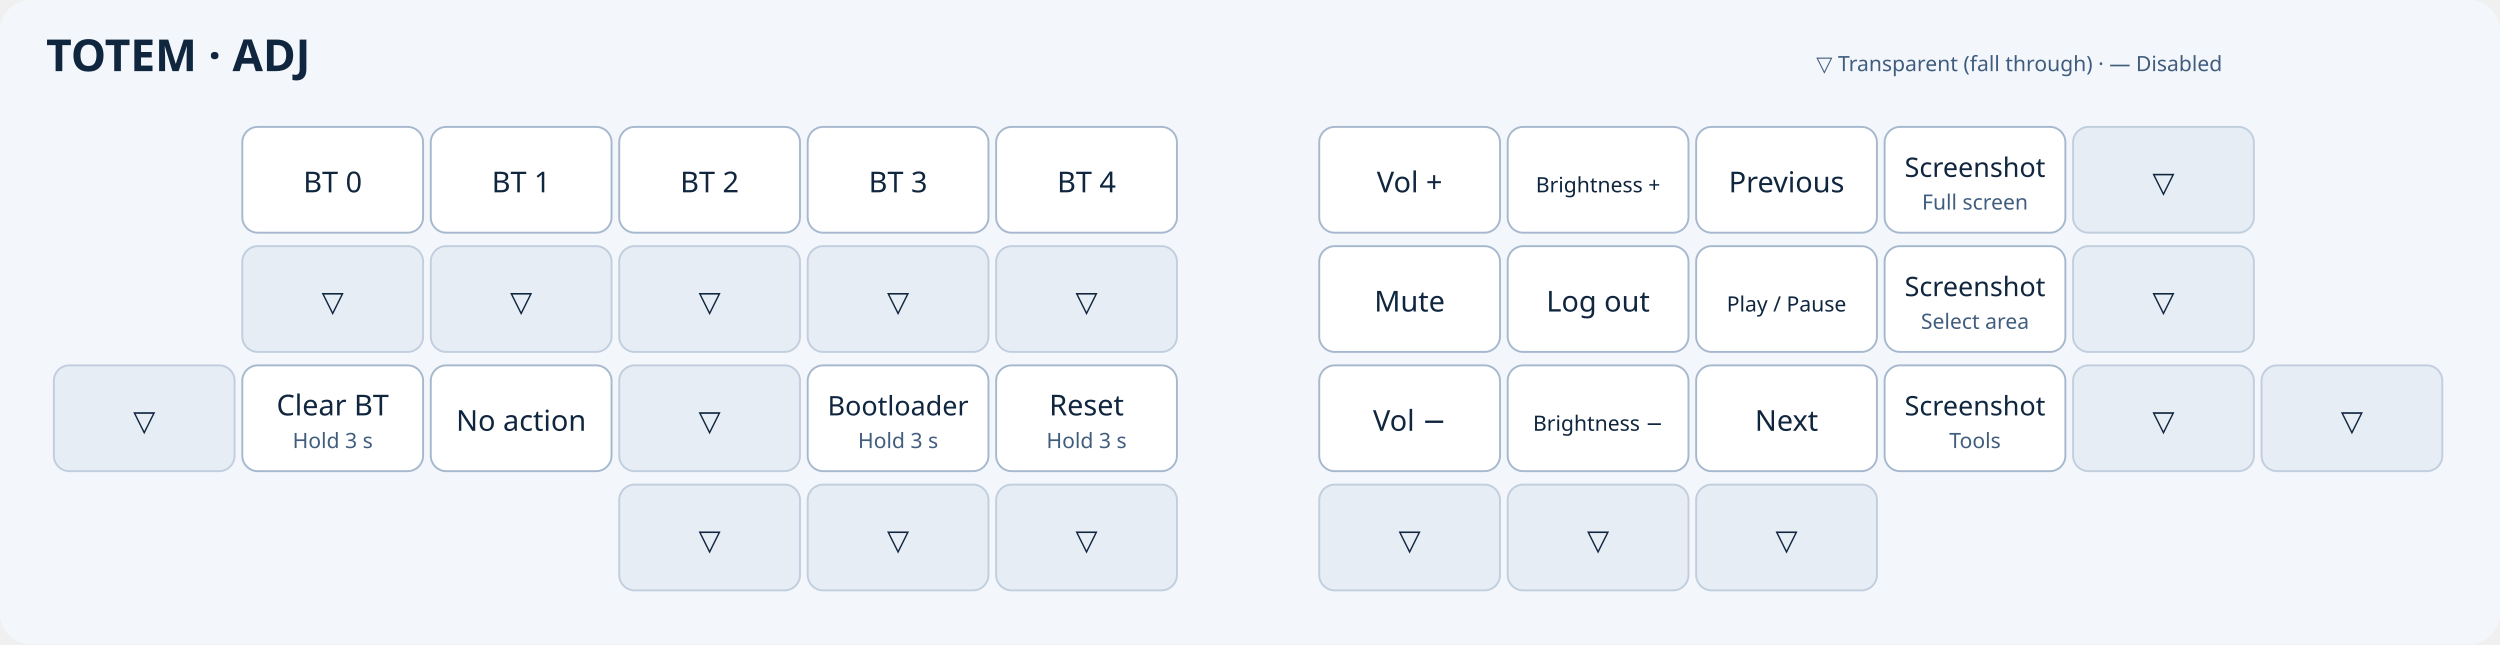
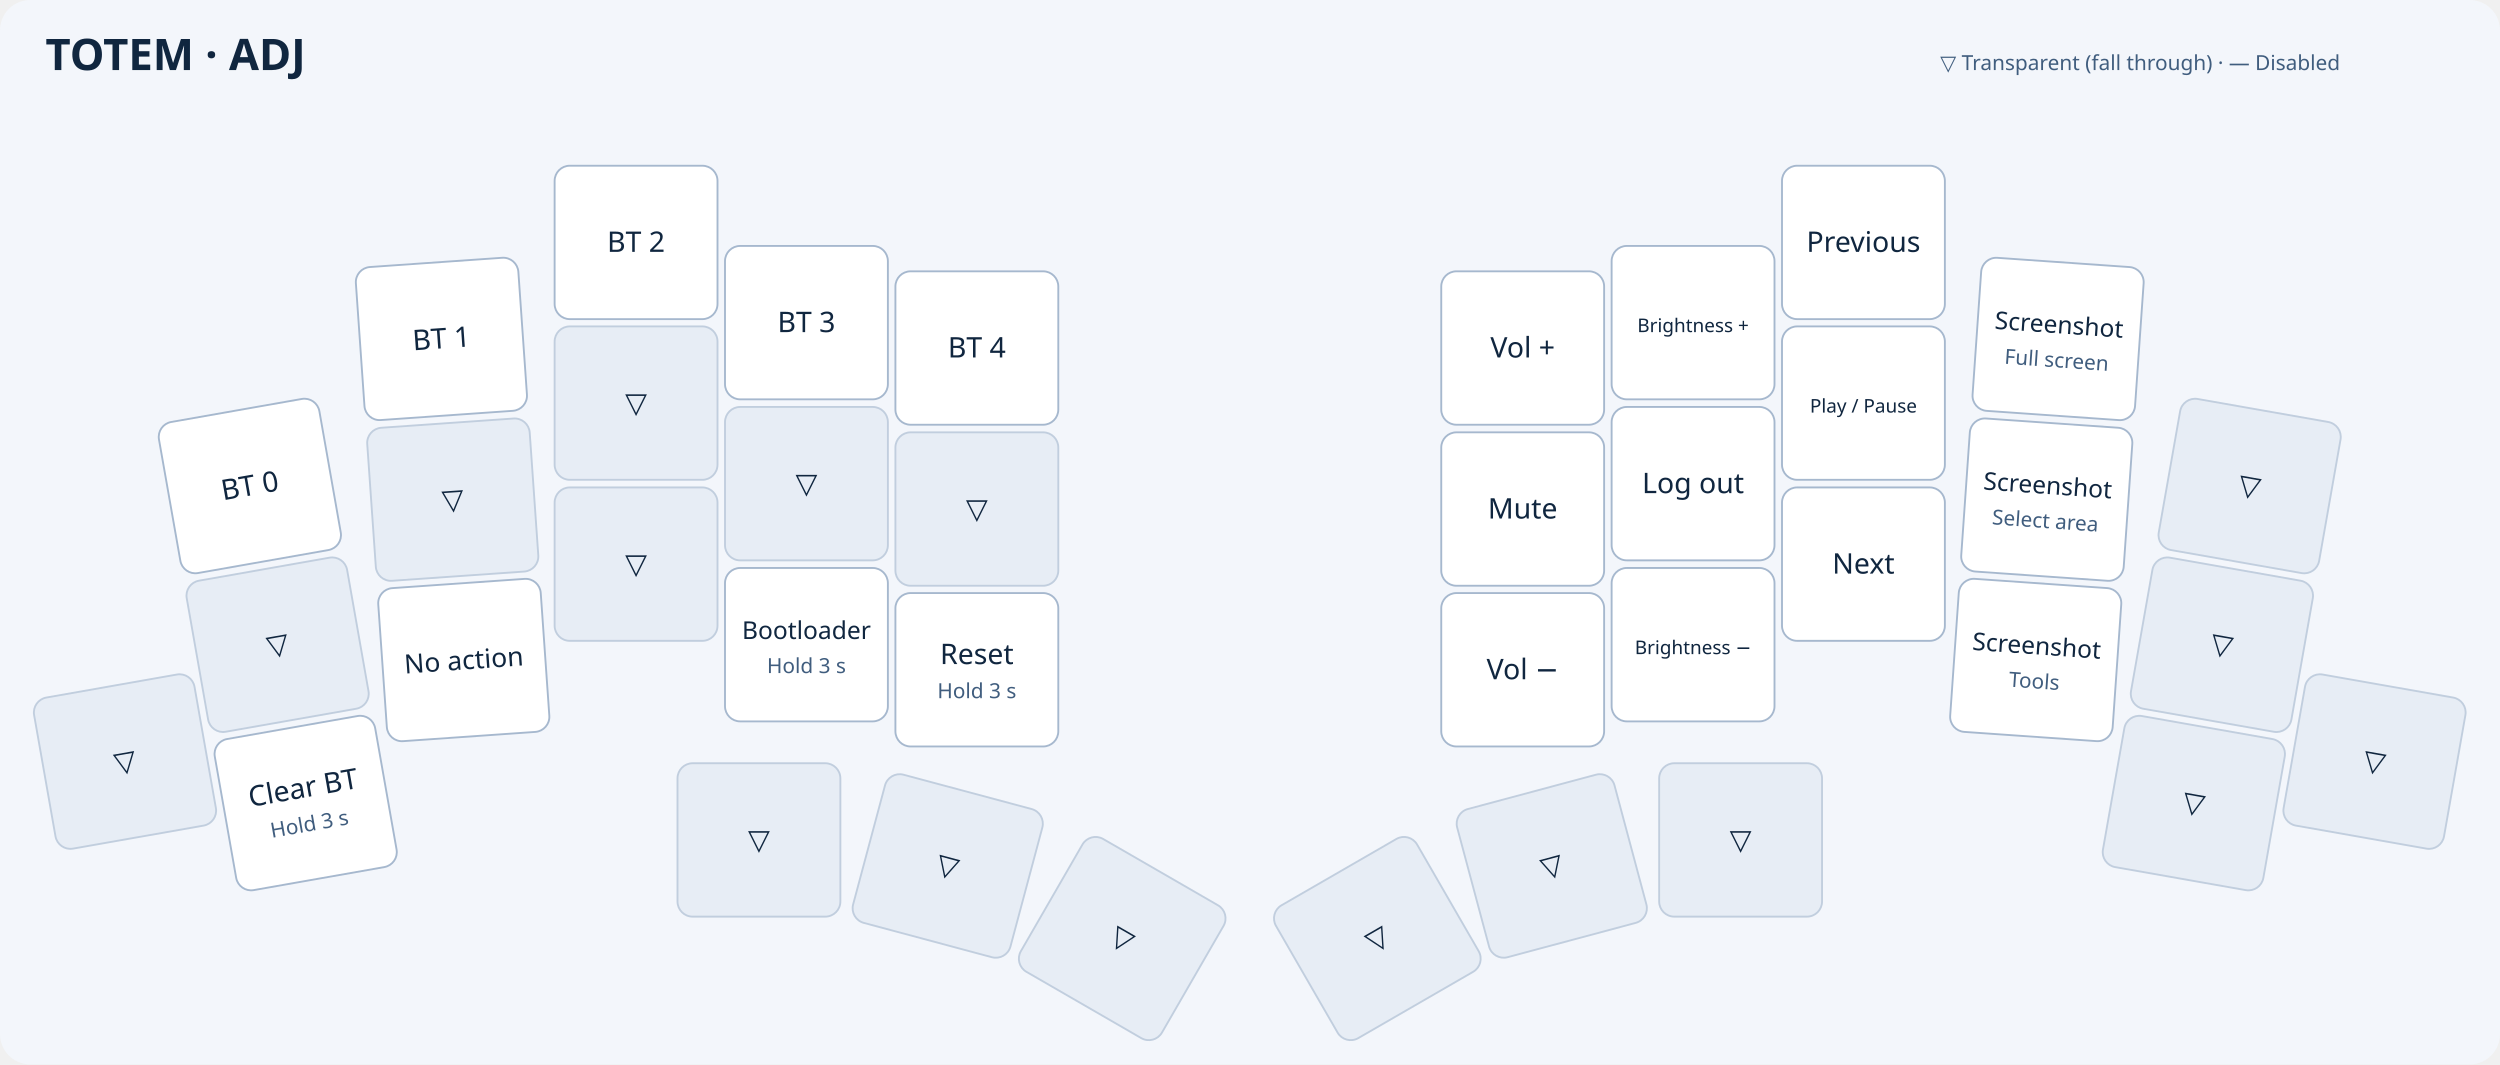
- <svg xmlns="http://www.w3.org/2000/svg" viewBox="0 0 1300 335" width="1300" height="335" role="img" aria-label="TOTEM ADJ keymap">
+ <svg xmlns="http://www.w3.org/2000/svg" viewBox="0 0 1320 562" width="1320" height="562" role="img" aria-label="TOTEM ADJ keymap">
  <style>text{font-family:system-ui,sans-serif;fill:#10263f;text-anchor:middle}.key{fill:#fff;stroke:#a6b8ce}.muted{fill:#e7edf5;stroke:#c1cede}.sub{font-size:11px;fill:#405d7e}.heading{text-anchor:start;font-weight:700}</style>
  <rect width="100%" height="100%" rx="16" fill="#f3f6fb" />
  <text class="heading" x="24" y="37" font-size="23">TOTEM · ADJ</text>
-   <text class="sub" x="1050" y="37">▽  Transparent (fall through)     ·     —  Disabled</text>
-   <g>
-     <rect class="key" x="126" y="66" width="94" height="55" rx="8" />
-     <text x="173" y="100" font-size="15">BT 0</text>
-     <text class="sub" x="173" y="109" />
+   <text class="sub" x="1130" y="37">▽  Transparent (fall through)     ·     —  Disabled</text>
+   <g transform="translate(131.930 256.610) rotate(-10)">
+     <rect class="key" x="-43" y="-40.5" width="86" height="81" rx="8" />
+     <text y="5" font-size="15">BT 0</text>
+     <text class="sub" y="15" />
  </g>
-   <g>
-     <rect class="key" x="224" y="66" width="94" height="55" rx="8" />
-     <text x="271" y="100" font-size="15">BT 1</text>
-     <text class="sub" x="271" y="109" />
+   <g transform="translate(233.064 178.950) rotate(-4)">
+     <rect class="key" x="-43" y="-40.5" width="86" height="81" rx="8" />
+     <text y="5" font-size="15">BT 1</text>
+     <text class="sub" y="15" />
  </g>
-   <g>
-     <rect class="key" x="322" y="66" width="94" height="55" rx="8" />
-     <text x="369" y="100" font-size="15">BT 2</text>
-     <text class="sub" x="369" y="109" />
+   <g transform="translate(335.843 128.000) rotate(0)">
+     <rect class="key" x="-43" y="-40.5" width="86" height="81" rx="8" />
+     <text y="5" font-size="15">BT 2</text>
+     <text class="sub" y="15" />
  </g>
-   <g>
-     <rect class="key" x="420" y="66" width="94" height="55" rx="8" />
-     <text x="467" y="100" font-size="15">BT 3</text>
-     <text class="sub" x="467" y="109" />
+   <g transform="translate(425.802 170.351) rotate(0)">
+     <rect class="key" x="-43" y="-40.5" width="86" height="81" rx="8" />
+     <text y="5" font-size="15">BT 3</text>
+     <text class="sub" y="15" />
  </g>
-   <g>
-     <rect class="key" x="518" y="66" width="94" height="55" rx="8" />
-     <text x="565" y="100" font-size="15">BT 4</text>
-     <text class="sub" x="565" y="109" />
+   <g transform="translate(515.778 183.757) rotate(0)">
+     <rect class="key" x="-43" y="-40.5" width="86" height="81" rx="8" />
+     <text y="5" font-size="15">BT 4</text>
+     <text class="sub" y="15" />
  </g>
-   <g>
-     <rect class="key" x="686" y="66" width="94" height="55" rx="8" />
-     <text x="733" y="100" font-size="15">Vol +</text>
-     <text class="sub" x="733" y="109" />
+   <g transform="translate(803.979 183.757) rotate(0)">
+     <rect class="key" x="-43" y="-40.5" width="86" height="81" rx="8" />
+     <text y="5" font-size="15">Vol +</text>
+     <text class="sub" y="15" />
  </g>
-   <g>
-     <rect class="key" x="784" y="66" width="94" height="55" rx="8" />
-     <text x="831" y="100" font-size="11">Brightness +</text>
-     <text class="sub" x="831" y="109" />
+   <g transform="translate(893.938 170.351) rotate(0)">
+     <rect class="key" x="-43" y="-40.5" width="86" height="81" rx="8" />
+     <text y="5" font-size="10">Brightness +</text>
+     <text class="sub" y="15" />
  </g>
-   <g>
-     <rect class="key" x="882" y="66" width="94" height="55" rx="8" />
-     <text x="929" y="100" font-size="15">Previous</text>
-     <text class="sub" x="929" y="109" />
+   <g transform="translate(983.896 128.000) rotate(0)">
+     <rect class="key" x="-43" y="-40.5" width="86" height="81" rx="8" />
+     <text y="5" font-size="15">Previous</text>
+     <text class="sub" y="15" />
  </g>
-   <g>
-     <rect class="key" x="980" y="66" width="94" height="55" rx="8" />
-     <text x="1027" y="92" font-size="14">Screenshot</text>
-     <text class="sub" x="1027" y="109">Full screen</text>
+   <g transform="translate(1086.680 178.972) rotate(4)">
+     <rect class="key" x="-43" y="-40.5" width="86" height="81" rx="8" />
+     <text y="-3" font-size="13">Screenshot</text>
+     <text class="sub" y="15">Full screen</text>
  </g>
-   <g>
-     <rect class="muted" x="1078" y="66" width="94" height="55" rx="8" />
-     <text x="1125" y="100" font-size="15">▽</text>
-     <text class="sub" x="1125" y="109" />
+   <g transform="translate(1187.810 256.624) rotate(10)">
+     <rect class="muted" x="-43" y="-40.5" width="86" height="81" rx="8" />
+     <text y="5" font-size="15">▽</text>
+     <text class="sub" y="15" />
  </g>
-   <g>
-     <rect class="muted" x="126" y="128" width="94" height="55" rx="8" />
-     <text x="173" y="162" font-size="15">▽</text>
-     <text class="sub" x="173" y="171" />
+   <g transform="translate(146.578 340.407) rotate(-10)">
+     <rect class="muted" x="-43" y="-40.5" width="86" height="81" rx="8" />
+     <text y="5" font-size="15">▽</text>
+     <text class="sub" y="15" />
  </g>
-   <g>
-     <rect class="muted" x="224" y="128" width="94" height="55" rx="8" />
-     <text x="271" y="162" font-size="15">▽</text>
-     <text class="sub" x="271" y="171" />
+   <g transform="translate(239.057 263.820) rotate(-4)">
+     <rect class="muted" x="-43" y="-40.5" width="86" height="81" rx="8" />
+     <text y="5" font-size="15">▽</text>
+     <text class="sub" y="15" />
  </g>
-   <g>
-     <rect class="muted" x="322" y="128" width="94" height="55" rx="8" />
-     <text x="369" y="162" font-size="15">▽</text>
-     <text class="sub" x="369" y="171" />
+   <g transform="translate(335.843 212.843) rotate(0)">
+     <rect class="muted" x="-43" y="-40.5" width="86" height="81" rx="8" />
+     <text y="5" font-size="15">▽</text>
+     <text class="sub" y="15" />
  </g>
-   <g>
-     <rect class="muted" x="420" y="128" width="94" height="55" rx="8" />
-     <text x="467" y="162" font-size="15">▽</text>
-     <text class="sub" x="467" y="171" />
+   <g transform="translate(425.802 255.370) rotate(0)">
+     <rect class="muted" x="-43" y="-40.5" width="86" height="81" rx="8" />
+     <text y="5" font-size="15">▽</text>
+     <text class="sub" y="15" />
  </g>
-   <g>
-     <rect class="muted" x="518" y="128" width="94" height="55" rx="8" />
-     <text x="565" y="162" font-size="15">▽</text>
-     <text class="sub" x="565" y="171" />
+   <g transform="translate(515.778 268.776) rotate(0)">
+     <rect class="muted" x="-43" y="-40.5" width="86" height="81" rx="8" />
+     <text y="5" font-size="15">▽</text>
+     <text class="sub" y="15" />
  </g>
-   <g>
-     <rect class="key" x="686" y="128" width="94" height="55" rx="8" />
-     <text x="733" y="162" font-size="15">Mute</text>
-     <text class="sub" x="733" y="171" />
+   <g transform="translate(803.979 268.776) rotate(0)">
+     <rect class="key" x="-43" y="-40.5" width="86" height="81" rx="8" />
+     <text y="5" font-size="15">Mute</text>
+     <text class="sub" y="15" />
  </g>
-   <g>
-     <rect class="key" x="784" y="128" width="94" height="55" rx="8" />
-     <text x="831" y="162" font-size="15">Log out</text>
-     <text class="sub" x="831" y="171" />
+   <g transform="translate(893.938 255.370) rotate(0)">
+     <rect class="key" x="-43" y="-40.5" width="86" height="81" rx="8" />
+     <text y="5" font-size="15">Log out</text>
+     <text class="sub" y="15" />
  </g>
-   <g>
-     <rect class="key" x="882" y="128" width="94" height="55" rx="8" />
-     <text x="929" y="162" font-size="11">Play / Pause</text>
-     <text class="sub" x="929" y="171" />
+   <g transform="translate(983.896 212.843) rotate(0)">
+     <rect class="key" x="-43" y="-40.5" width="86" height="81" rx="8" />
+     <text y="5" font-size="10">Play / Pause</text>
+     <text class="sub" y="15" />
  </g>
-   <g>
-     <rect class="key" x="980" y="128" width="94" height="55" rx="8" />
-     <text x="1027" y="154" font-size="14">Screenshot</text>
-     <text class="sub" x="1027" y="171">Select area</text>
+   <g transform="translate(1080.693 263.810) rotate(4)">
+     <rect class="key" x="-43" y="-40.5" width="86" height="81" rx="8" />
+     <text y="-3" font-size="13">Screenshot</text>
+     <text class="sub" y="15">Select area</text>
  </g>
-   <g>
-     <rect class="muted" x="1078" y="128" width="94" height="55" rx="8" />
-     <text x="1125" y="162" font-size="15">▽</text>
-     <text class="sub" x="1125" y="171" />
+   <g transform="translate(1173.164 340.416) rotate(10)">
+     <rect class="muted" x="-43" y="-40.5" width="86" height="81" rx="8" />
+     <text y="5" font-size="15">▽</text>
+     <text class="sub" y="15" />
  </g>
-   <g>
-     <rect class="muted" x="28" y="190" width="94" height="55" rx="8" />
-     <text x="75" y="224" font-size="15">▽</text>
-     <text class="sub" x="75" y="233" />
+   <g transform="translate(66.000 402.109) rotate(-10)">
+     <rect class="muted" x="-43" y="-40.5" width="86" height="81" rx="8" />
+     <text y="5" font-size="15">▽</text>
+     <text class="sub" y="15" />
  </g>
-   <g>
-     <rect class="key" x="126" y="190" width="94" height="55" rx="8" />
-     <text x="173" y="216" font-size="15">Clear BT</text>
-     <text class="sub" x="173" y="233">Hold 3 s</text>
+   <g transform="translate(161.400 424.017) rotate(-10)">
+     <rect class="key" x="-43" y="-40.5" width="86" height="81" rx="8" />
+     <text y="-3" font-size="15">Clear BT</text>
+     <text class="sub" y="15">Hold 3 s</text>
  </g>
-   <g>
-     <rect class="key" x="224" y="190" width="94" height="55" rx="8" />
-     <text x="271" y="224" font-size="15">No action</text>
-     <text class="sub" x="271" y="233" />
+   <g transform="translate(244.879 348.492) rotate(-4)">
+     <rect class="key" x="-43" y="-40.5" width="86" height="81" rx="8" />
+     <text y="5" font-size="14">No action</text>
+     <text class="sub" y="15" />
  </g>
-   <g>
-     <rect class="muted" x="322" y="190" width="94" height="55" rx="8" />
-     <text x="369" y="224" font-size="15">▽</text>
-     <text class="sub" x="369" y="233" />
+   <g transform="translate(335.843 297.862) rotate(0)">
+     <rect class="muted" x="-43" y="-40.5" width="86" height="81" rx="8" />
+     <text y="5" font-size="15">▽</text>
+     <text class="sub" y="15" />
  </g>
-   <g>
-     <rect class="key" x="420" y="190" width="94" height="55" rx="8" />
-     <text x="467" y="216" font-size="14">Bootloader</text>
-     <text class="sub" x="467" y="233">Hold 3 s</text>
+   <g transform="translate(425.802 340.390) rotate(0)">
+     <rect class="key" x="-43" y="-40.5" width="86" height="81" rx="8" />
+     <text y="-3" font-size="13">Bootloader</text>
+     <text class="sub" y="15">Hold 3 s</text>
  </g>
-   <g>
-     <rect class="key" x="518" y="190" width="94" height="55" rx="8" />
-     <text x="565" y="216" font-size="15">Reset</text>
-     <text class="sub" x="565" y="233">Hold 3 s</text>
+   <g transform="translate(515.778 353.637) rotate(0)">
+     <rect class="key" x="-43" y="-40.5" width="86" height="81" rx="8" />
+     <text y="-3" font-size="15">Reset</text>
+     <text class="sub" y="15">Hold 3 s</text>
  </g>
-   <g>
-     <rect class="key" x="686" y="190" width="94" height="55" rx="8" />
-     <text x="733" y="224" font-size="15">Vol −</text>
-     <text class="sub" x="733" y="233" />
+   <g transform="translate(803.979 353.637) rotate(0)">
+     <rect class="key" x="-43" y="-40.5" width="86" height="81" rx="8" />
+     <text y="5" font-size="15">Vol −</text>
+     <text class="sub" y="15" />
  </g>
-   <g>
-     <rect class="key" x="784" y="190" width="94" height="55" rx="8" />
-     <text x="831" y="224" font-size="11">Brightness −</text>
-     <text class="sub" x="831" y="233" />
+   <g transform="translate(893.938 340.390) rotate(0)">
+     <rect class="key" x="-43" y="-40.5" width="86" height="81" rx="8" />
+     <text y="5" font-size="10">Brightness −</text>
+     <text class="sub" y="15" />
  </g>
-   <g>
-     <rect class="key" x="882" y="190" width="94" height="55" rx="8" />
-     <text x="929" y="224" font-size="15">Next</text>
-     <text class="sub" x="929" y="233" />
+   <g transform="translate(983.896 297.862) rotate(0)">
+     <rect class="key" x="-43" y="-40.5" width="86" height="81" rx="8" />
+     <text y="5" font-size="15">Next</text>
+     <text class="sub" y="15" />
  </g>
-   <g>
-     <rect class="key" x="980" y="190" width="94" height="55" rx="8" />
-     <text x="1027" y="216" font-size="14">Screenshot</text>
-     <text class="sub" x="1027" y="233">Tools</text>
+   <g transform="translate(1074.860 348.477) rotate(4)">
+     <rect class="key" x="-43" y="-40.5" width="86" height="81" rx="8" />
+     <text y="-3" font-size="13">Screenshot</text>
+     <text class="sub" y="15">Tools</text>
  </g>
-   <g>
-     <rect class="muted" x="1078" y="190" width="94" height="55" rx="8" />
-     <text x="1125" y="224" font-size="15">▽</text>
-     <text class="sub" x="1125" y="233" />
+   <g transform="translate(1158.349 424.030) rotate(10)">
+     <rect class="muted" x="-43" y="-40.5" width="86" height="81" rx="8" />
+     <text y="5" font-size="15">▽</text>
+     <text class="sub" y="15" />
  </g>
-   <g>
-     <rect class="muted" x="1176" y="190" width="94" height="55" rx="8" />
-     <text x="1223" y="224" font-size="15">▽</text>
-     <text class="sub" x="1223" y="233" />
+   <g transform="translate(1253.740 402.113) rotate(10)">
+     <rect class="muted" x="-43" y="-40.5" width="86" height="81" rx="8" />
+     <text y="5" font-size="15">▽</text>
+     <text class="sub" y="15" />
  </g>
-   <g>
-     <rect class="muted" x="322" y="252" width="94" height="55" rx="8" />
-     <text x="369" y="286" font-size="15">▽</text>
-     <text class="sub" x="369" y="295" />
+   <g transform="translate(400.719 443.489) rotate(0)">
+     <rect class="muted" x="-43" y="-40.5" width="86" height="81" rx="8" />
+     <text y="5" font-size="15">▽</text>
+     <text class="sub" y="15" />
  </g>
-   <g>
-     <rect class="muted" x="420" y="252" width="94" height="55" rx="8" />
-     <text x="467" y="286" font-size="15">▽</text>
-     <text class="sub" x="467" y="295" />
+   <g transform="translate(500.403 457.234) rotate(15)">
+     <rect class="muted" x="-43" y="-40.5" width="86" height="81" rx="8" />
+     <text y="5" font-size="15">▽</text>
+     <text class="sub" y="15" />
  </g>
-   <g>
-     <rect class="muted" x="518" y="252" width="94" height="55" rx="8" />
-     <text x="565" y="286" font-size="15">▽</text>
-     <text class="sub" x="565" y="295" />
+   <g transform="translate(592.521 495.556) rotate(30)">
+     <rect class="muted" x="-43" y="-40.5" width="86" height="81" rx="8" />
+     <text y="5" font-size="15">▽</text>
+     <text class="sub" y="15" />
  </g>
-   <g>
-     <rect class="muted" x="686" y="252" width="94" height="55" rx="8" />
-     <text x="733" y="286" font-size="15">▽</text>
-     <text class="sub" x="733" y="295" />
+   <g transform="translate(727.231 495.549) rotate(-30)">
+     <rect class="muted" x="-43" y="-40.5" width="86" height="81" rx="8" />
+     <text y="5" font-size="15">▽</text>
+     <text class="sub" y="15" />
  </g>
-   <g>
-     <rect class="muted" x="784" y="252" width="94" height="55" rx="8" />
-     <text x="831" y="286" font-size="15">▽</text>
-     <text class="sub" x="831" y="295" />
+   <g transform="translate(819.340 457.225) rotate(-15)">
+     <rect class="muted" x="-43" y="-40.5" width="86" height="81" rx="8" />
+     <text y="5" font-size="15">▽</text>
+     <text class="sub" y="15" />
  </g>
-   <g>
-     <rect class="muted" x="882" y="252" width="94" height="55" rx="8" />
-     <text x="929" y="286" font-size="15">▽</text>
-     <text class="sub" x="929" y="295" />
+   <g transform="translate(919.038 443.489) rotate(0)">
+     <rect class="muted" x="-43" y="-40.5" width="86" height="81" rx="8" />
+     <text y="5" font-size="15">▽</text>
+     <text class="sub" y="15" />
  </g>
</svg>
